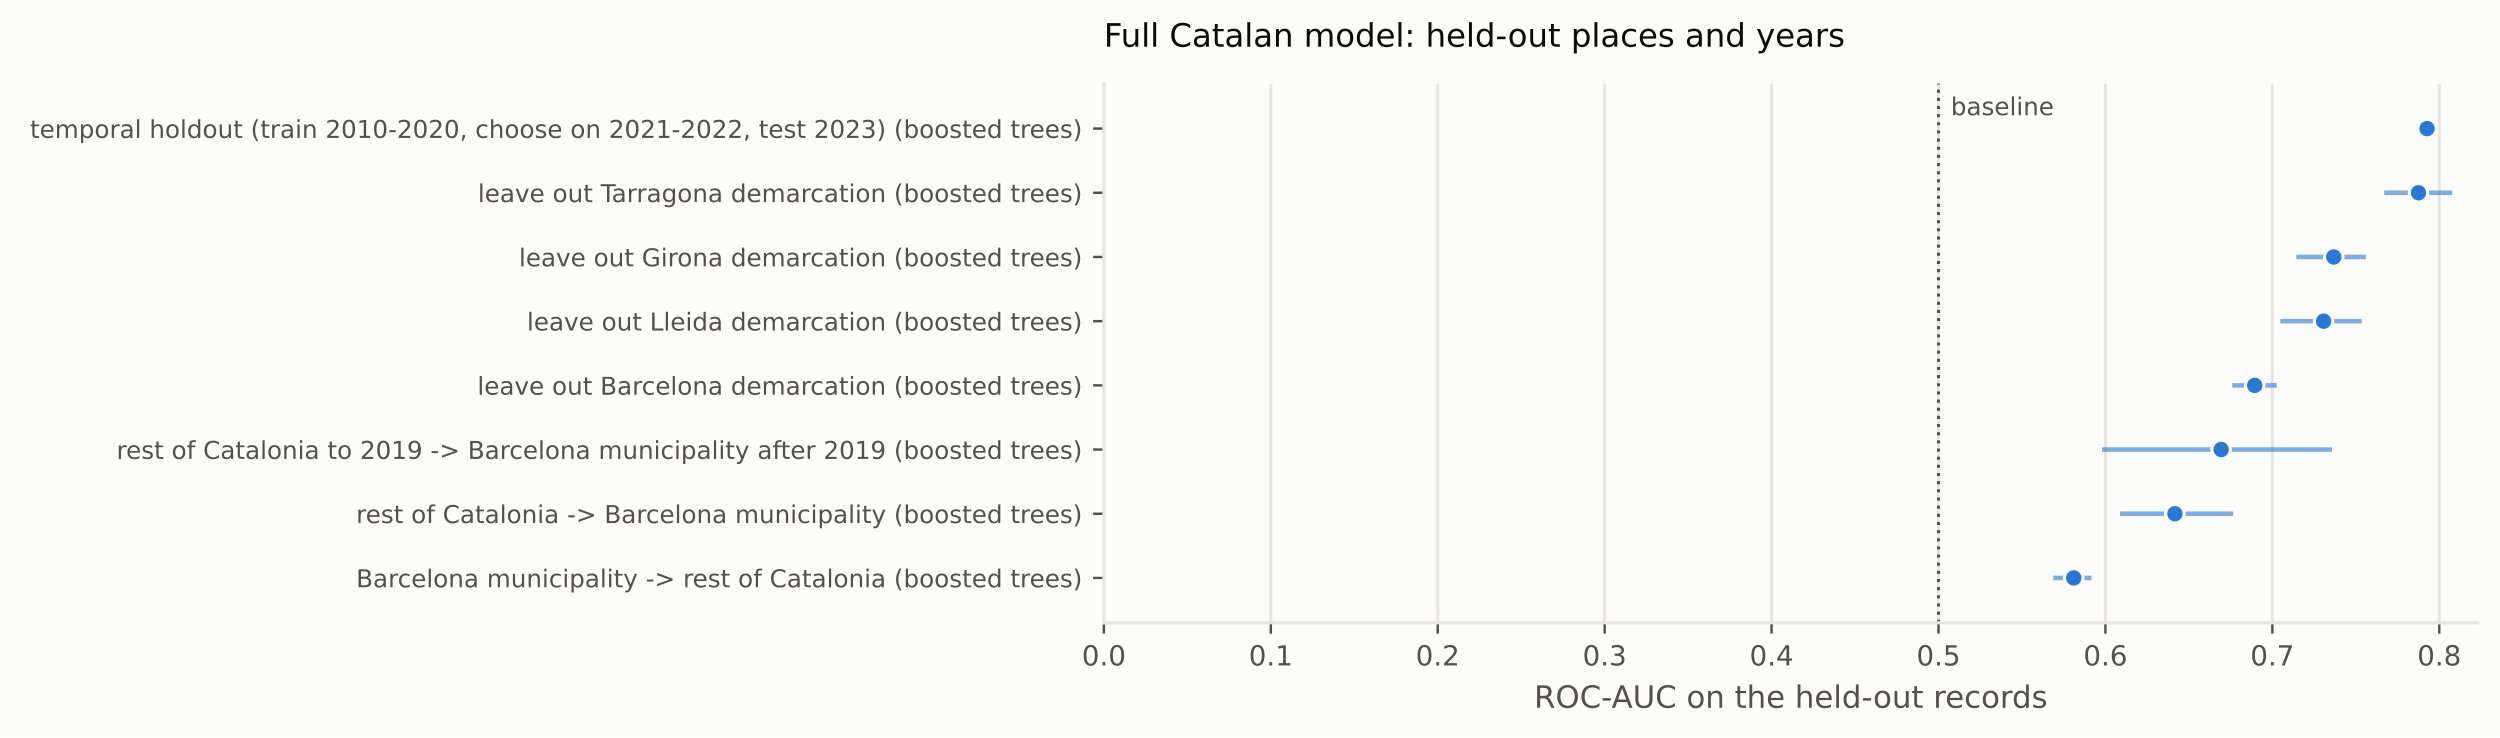
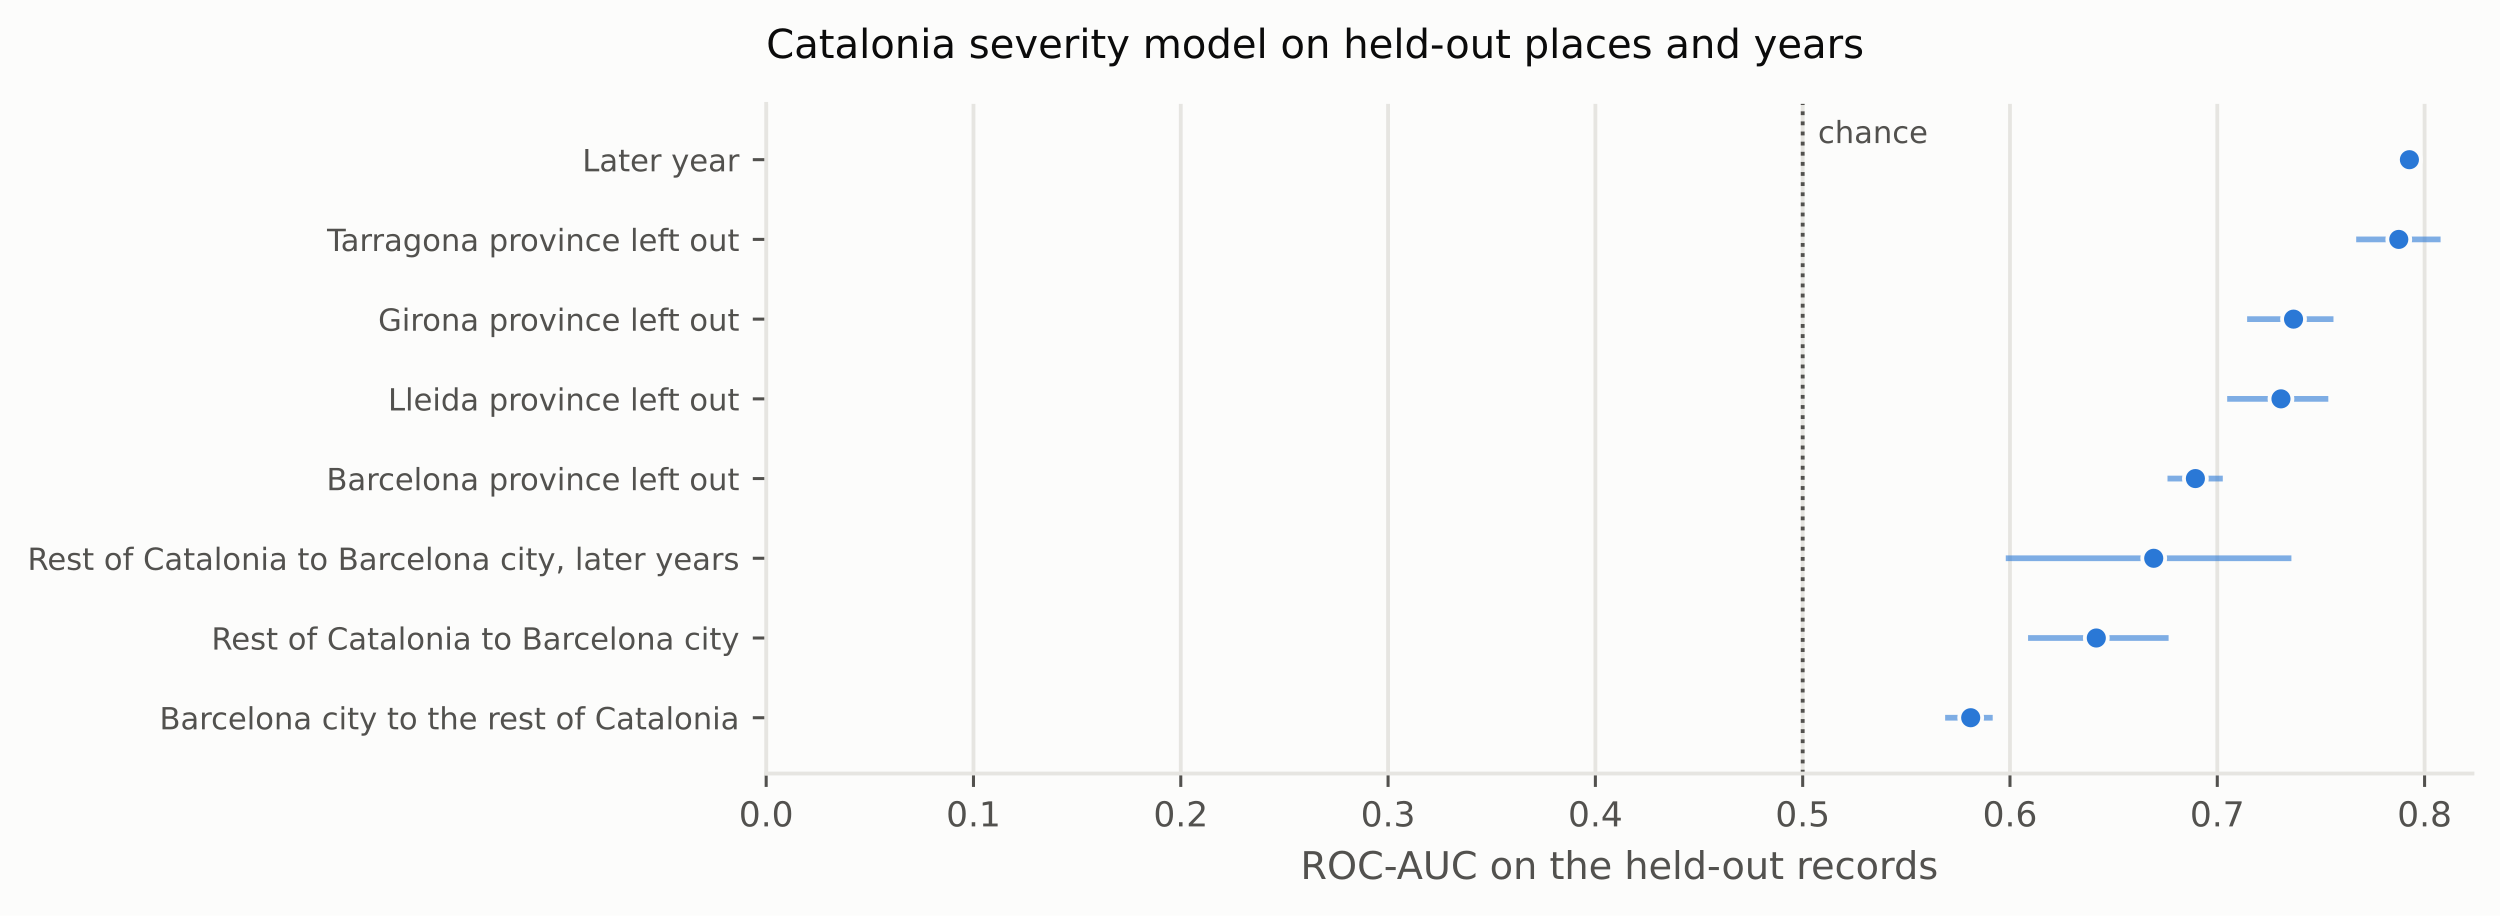
- <svg xmlns="http://www.w3.org/2000/svg" xmlns:xlink="http://www.w3.org/1999/xlink" width="812.247pt" height="239.57pt" viewBox="0 0 812.247 239.57" version="1.1">
+ <svg xmlns="http://www.w3.org/2000/svg" xmlns:xlink="http://www.w3.org/1999/xlink" width="654.045pt" height="239.57pt" viewBox="0 0 654.045 239.57" version="1.1">
  <defs>
    <style type="text/css">*{stroke-linejoin: round; stroke-linecap: butt}</style>
  </defs>
  <g id="figure_1">
    <g id="patch_1">
-       <path d="M 0 239.57  L 812.247 239.57  L 812.247 0  L 0 0  z " style="fill: #fcfcfb" />
+       <path d="M 0 239.57  L 654.045 239.57  L 654.045 0  L 0 0  z " style="fill: #fcfcfb" />
    </g>
    <g id="axes_1">
      <g id="patch_2">
-         <path d="M 358.647 202.369  L 805.048 202.369  L 805.048 27.178  L 358.647 27.178  z " style="fill: #fcfcfb" />
+         <path d="M 200.445 202.369  L 646.845 202.369  L 646.845 27.178  L 200.445 27.178  z " style="fill: #fcfcfb" />
      </g>
      <g id="matplotlib.axis_1">
        <g id="xtick_1">
          <g id="line2d_1">
-             <path d="M 358.647 202.369  L 358.647 27.178  " clip-path="url(#p7a1e21e03e)" style="fill: none; stroke: #e6e5e1; stroke-linecap: round" />
+             <path d="M 200.445 202.369  L 200.445 27.178  " clip-path="url(#pe941a6e5e0)" style="fill: none; stroke: #e6e5e1; stroke-linecap: round" />
          </g>
          <g id="line2d_2">
            <defs>
              <path id="m3a9c350e79" d="M 0 0  L 0 3.5  " style="stroke: #52514e; stroke-width: 0.8" />
            </defs>
            <g>
-               <use xlink:href="#m3a9c350e79" x="358.647" y="202.369" style="fill: #52514e; stroke: #52514e; stroke-width: 0.8" />
+               <use xlink:href="#m3a9c350e79" x="200.445" y="202.369" style="fill: #52514e; stroke: #52514e; stroke-width: 0.8" />
            </g>
          </g>
          <g id="text_1">
-             <text style="font-size: 9px; font-family: 'DejaVu Sans', 'Bitstream Vera Sans', 'Computer Modern Sans Serif', 'Lucida Grande', 'Verdana', 'Geneva', 'Lucid', 'Arial', 'Helvetica', 'Avant Garde', sans-serif; text-anchor: middle; fill: #52514e" x="358.647" y="216.207" transform="rotate(-0 358.6475 216.2066)">0.0</text>
+             <text style="font-size: 9px; font-family: 'DejaVu Sans', 'Bitstream Vera Sans', 'Computer Modern Sans Serif', 'Lucida Grande', 'Verdana', 'Geneva', 'Lucid', 'Arial', 'Helvetica', 'Avant Garde', sans-serif; text-anchor: middle; fill: #52514e" x="200.445" y="216.207" transform="rotate(-0 200.445 216.2066)">0.0</text>
          </g>
        </g>
        <g id="xtick_2">
          <g id="line2d_3">
-             <path d="M 412.881 202.369  L 412.881 27.178  " clip-path="url(#p7a1e21e03e)" style="fill: none; stroke: #e6e5e1; stroke-linecap: round" />
+             <path d="M 254.679 202.369  L 254.679 27.178  " clip-path="url(#pe941a6e5e0)" style="fill: none; stroke: #e6e5e1; stroke-linecap: round" />
          </g>
          <g id="line2d_4">
            <g>
-               <use xlink:href="#m3a9c350e79" x="412.881" y="202.369" style="fill: #52514e; stroke: #52514e; stroke-width: 0.8" />
+               <use xlink:href="#m3a9c350e79" x="254.679" y="202.369" style="fill: #52514e; stroke: #52514e; stroke-width: 0.8" />
            </g>
          </g>
          <g id="text_2">
-             <text style="font-size: 9px; font-family: 'DejaVu Sans', 'Bitstream Vera Sans', 'Computer Modern Sans Serif', 'Lucida Grande', 'Verdana', 'Geneva', 'Lucid', 'Arial', 'Helvetica', 'Avant Garde', sans-serif; text-anchor: middle; fill: #52514e" x="412.881" y="216.207" transform="rotate(-0 412.8812 216.2066)">0.1</text>
+             <text style="font-size: 9px; font-family: 'DejaVu Sans', 'Bitstream Vera Sans', 'Computer Modern Sans Serif', 'Lucida Grande', 'Verdana', 'Geneva', 'Lucid', 'Arial', 'Helvetica', 'Avant Garde', sans-serif; text-anchor: middle; fill: #52514e" x="254.679" y="216.207" transform="rotate(-0 254.6787 216.2066)">0.1</text>
          </g>
        </g>
        <g id="xtick_3">
          <g id="line2d_5">
-             <path d="M 467.115 202.369  L 467.115 27.178  " clip-path="url(#p7a1e21e03e)" style="fill: none; stroke: #e6e5e1; stroke-linecap: round" />
+             <path d="M 308.912 202.369  L 308.912 27.178  " clip-path="url(#pe941a6e5e0)" style="fill: none; stroke: #e6e5e1; stroke-linecap: round" />
          </g>
          <g id="line2d_6">
            <g>
-               <use xlink:href="#m3a9c350e79" x="467.115" y="202.369" style="fill: #52514e; stroke: #52514e; stroke-width: 0.8" />
+               <use xlink:href="#m3a9c350e79" x="308.912" y="202.369" style="fill: #52514e; stroke: #52514e; stroke-width: 0.8" />
            </g>
          </g>
          <g id="text_3">
-             <text style="font-size: 9px; font-family: 'DejaVu Sans', 'Bitstream Vera Sans', 'Computer Modern Sans Serif', 'Lucida Grande', 'Verdana', 'Geneva', 'Lucid', 'Arial', 'Helvetica', 'Avant Garde', sans-serif; text-anchor: middle; fill: #52514e" x="467.115" y="216.207" transform="rotate(-0 467.115 216.2066)">0.2</text>
+             <text style="font-size: 9px; font-family: 'DejaVu Sans', 'Bitstream Vera Sans', 'Computer Modern Sans Serif', 'Lucida Grande', 'Verdana', 'Geneva', 'Lucid', 'Arial', 'Helvetica', 'Avant Garde', sans-serif; text-anchor: middle; fill: #52514e" x="308.912" y="216.207" transform="rotate(-0 308.9125 216.2066)">0.2</text>
          </g>
        </g>
        <g id="xtick_4">
          <g id="line2d_7">
-             <path d="M 521.349 202.369  L 521.349 27.178  " clip-path="url(#p7a1e21e03e)" style="fill: none; stroke: #e6e5e1; stroke-linecap: round" />
+             <path d="M 363.146 202.369  L 363.146 27.178  " clip-path="url(#pe941a6e5e0)" style="fill: none; stroke: #e6e5e1; stroke-linecap: round" />
          </g>
          <g id="line2d_8">
            <g>
-               <use xlink:href="#m3a9c350e79" x="521.349" y="202.369" style="fill: #52514e; stroke: #52514e; stroke-width: 0.8" />
+               <use xlink:href="#m3a9c350e79" x="363.146" y="202.369" style="fill: #52514e; stroke: #52514e; stroke-width: 0.8" />
            </g>
          </g>
          <g id="text_4">
-             <text style="font-size: 9px; font-family: 'DejaVu Sans', 'Bitstream Vera Sans', 'Computer Modern Sans Serif', 'Lucida Grande', 'Verdana', 'Geneva', 'Lucid', 'Arial', 'Helvetica', 'Avant Garde', sans-serif; text-anchor: middle; fill: #52514e" x="521.349" y="216.207" transform="rotate(-0 521.3487 216.2066)">0.3</text>
+             <text style="font-size: 9px; font-family: 'DejaVu Sans', 'Bitstream Vera Sans', 'Computer Modern Sans Serif', 'Lucida Grande', 'Verdana', 'Geneva', 'Lucid', 'Arial', 'Helvetica', 'Avant Garde', sans-serif; text-anchor: middle; fill: #52514e" x="363.146" y="216.207" transform="rotate(-0 363.1462 216.2066)">0.3</text>
          </g>
        </g>
        <g id="xtick_5">
          <g id="line2d_9">
-             <path d="M 575.582 202.369  L 575.582 27.178  " clip-path="url(#p7a1e21e03e)" style="fill: none; stroke: #e6e5e1; stroke-linecap: round" />
+             <path d="M 417.38 202.369  L 417.38 27.178  " clip-path="url(#pe941a6e5e0)" style="fill: none; stroke: #e6e5e1; stroke-linecap: round" />
          </g>
          <g id="line2d_10">
            <g>
-               <use xlink:href="#m3a9c350e79" x="575.582" y="202.369" style="fill: #52514e; stroke: #52514e; stroke-width: 0.8" />
+               <use xlink:href="#m3a9c350e79" x="417.38" y="202.369" style="fill: #52514e; stroke: #52514e; stroke-width: 0.8" />
            </g>
          </g>
          <g id="text_5">
-             <text style="font-size: 9px; font-family: 'DejaVu Sans', 'Bitstream Vera Sans', 'Computer Modern Sans Serif', 'Lucida Grande', 'Verdana', 'Geneva', 'Lucid', 'Arial', 'Helvetica', 'Avant Garde', sans-serif; text-anchor: middle; fill: #52514e" x="575.582" y="216.207" transform="rotate(-0 575.5824 216.2066)">0.4</text>
+             <text style="font-size: 9px; font-family: 'DejaVu Sans', 'Bitstream Vera Sans', 'Computer Modern Sans Serif', 'Lucida Grande', 'Verdana', 'Geneva', 'Lucid', 'Arial', 'Helvetica', 'Avant Garde', sans-serif; text-anchor: middle; fill: #52514e" x="417.38" y="216.207" transform="rotate(-0 417.3799 216.2066)">0.4</text>
          </g>
        </g>
        <g id="xtick_6">
          <g id="line2d_11">
-             <path d="M 629.816 202.369  L 629.816 27.178  " clip-path="url(#p7a1e21e03e)" style="fill: none; stroke: #e6e5e1; stroke-linecap: round" />
+             <path d="M 471.614 202.369  L 471.614 27.178  " clip-path="url(#pe941a6e5e0)" style="fill: none; stroke: #e6e5e1; stroke-linecap: round" />
          </g>
          <g id="line2d_12">
            <g>
-               <use xlink:href="#m3a9c350e79" x="629.816" y="202.369" style="fill: #52514e; stroke: #52514e; stroke-width: 0.8" />
+               <use xlink:href="#m3a9c350e79" x="471.614" y="202.369" style="fill: #52514e; stroke: #52514e; stroke-width: 0.8" />
            </g>
          </g>
          <g id="text_6">
-             <text style="font-size: 9px; font-family: 'DejaVu Sans', 'Bitstream Vera Sans', 'Computer Modern Sans Serif', 'Lucida Grande', 'Verdana', 'Geneva', 'Lucid', 'Arial', 'Helvetica', 'Avant Garde', sans-serif; text-anchor: middle; fill: #52514e" x="629.816" y="216.207" transform="rotate(-0 629.8162 216.2066)">0.5</text>
+             <text style="font-size: 9px; font-family: 'DejaVu Sans', 'Bitstream Vera Sans', 'Computer Modern Sans Serif', 'Lucida Grande', 'Verdana', 'Geneva', 'Lucid', 'Arial', 'Helvetica', 'Avant Garde', sans-serif; text-anchor: middle; fill: #52514e" x="471.614" y="216.207" transform="rotate(-0 471.6137 216.2066)">0.5</text>
          </g>
        </g>
        <g id="xtick_7">
          <g id="line2d_13">
-             <path d="M 684.05 202.369  L 684.05 27.178  " clip-path="url(#p7a1e21e03e)" style="fill: none; stroke: #e6e5e1; stroke-linecap: round" />
+             <path d="M 525.847 202.369  L 525.847 27.178  " clip-path="url(#pe941a6e5e0)" style="fill: none; stroke: #e6e5e1; stroke-linecap: round" />
          </g>
          <g id="line2d_14">
            <g>
-               <use xlink:href="#m3a9c350e79" x="684.05" y="202.369" style="fill: #52514e; stroke: #52514e; stroke-width: 0.8" />
+               <use xlink:href="#m3a9c350e79" x="525.847" y="202.369" style="fill: #52514e; stroke: #52514e; stroke-width: 0.8" />
            </g>
          </g>
          <g id="text_7">
-             <text style="font-size: 9px; font-family: 'DejaVu Sans', 'Bitstream Vera Sans', 'Computer Modern Sans Serif', 'Lucida Grande', 'Verdana', 'Geneva', 'Lucid', 'Arial', 'Helvetica', 'Avant Garde', sans-serif; text-anchor: middle; fill: #52514e" x="684.05" y="216.207" transform="rotate(-0 684.0499 216.2066)">0.6</text>
+             <text style="font-size: 9px; font-family: 'DejaVu Sans', 'Bitstream Vera Sans', 'Computer Modern Sans Serif', 'Lucida Grande', 'Verdana', 'Geneva', 'Lucid', 'Arial', 'Helvetica', 'Avant Garde', sans-serif; text-anchor: middle; fill: #52514e" x="525.847" y="216.207" transform="rotate(-0 525.8474 216.2066)">0.6</text>
          </g>
        </g>
        <g id="xtick_8">
          <g id="line2d_15">
-             <path d="M 738.284 202.369  L 738.284 27.178  " clip-path="url(#p7a1e21e03e)" style="fill: none; stroke: #e6e5e1; stroke-linecap: round" />
+             <path d="M 580.081 202.369  L 580.081 27.178  " clip-path="url(#pe941a6e5e0)" style="fill: none; stroke: #e6e5e1; stroke-linecap: round" />
          </g>
          <g id="line2d_16">
            <g>
-               <use xlink:href="#m3a9c350e79" x="738.284" y="202.369" style="fill: #52514e; stroke: #52514e; stroke-width: 0.8" />
+               <use xlink:href="#m3a9c350e79" x="580.081" y="202.369" style="fill: #52514e; stroke: #52514e; stroke-width: 0.8" />
            </g>
          </g>
          <g id="text_8">
-             <text style="font-size: 9px; font-family: 'DejaVu Sans', 'Bitstream Vera Sans', 'Computer Modern Sans Serif', 'Lucida Grande', 'Verdana', 'Geneva', 'Lucid', 'Arial', 'Helvetica', 'Avant Garde', sans-serif; text-anchor: middle; fill: #52514e" x="738.284" y="216.207" transform="rotate(-0 738.2837 216.2066)">0.7</text>
+             <text style="font-size: 9px; font-family: 'DejaVu Sans', 'Bitstream Vera Sans', 'Computer Modern Sans Serif', 'Lucida Grande', 'Verdana', 'Geneva', 'Lucid', 'Arial', 'Helvetica', 'Avant Garde', sans-serif; text-anchor: middle; fill: #52514e" x="580.081" y="216.207" transform="rotate(-0 580.0812 216.2066)">0.7</text>
          </g>
        </g>
        <g id="xtick_9">
          <g id="line2d_17">
-             <path d="M 792.517 202.369  L 792.517 27.178  " clip-path="url(#p7a1e21e03e)" style="fill: none; stroke: #e6e5e1; stroke-linecap: round" />
+             <path d="M 634.315 202.369  L 634.315 27.178  " clip-path="url(#pe941a6e5e0)" style="fill: none; stroke: #e6e5e1; stroke-linecap: round" />
          </g>
          <g id="line2d_18">
            <g>
-               <use xlink:href="#m3a9c350e79" x="792.517" y="202.369" style="fill: #52514e; stroke: #52514e; stroke-width: 0.8" />
+               <use xlink:href="#m3a9c350e79" x="634.315" y="202.369" style="fill: #52514e; stroke: #52514e; stroke-width: 0.8" />
            </g>
          </g>
          <g id="text_9">
-             <text style="font-size: 9px; font-family: 'DejaVu Sans', 'Bitstream Vera Sans', 'Computer Modern Sans Serif', 'Lucida Grande', 'Verdana', 'Geneva', 'Lucid', 'Arial', 'Helvetica', 'Avant Garde', sans-serif; text-anchor: middle; fill: #52514e" x="792.517" y="216.207" transform="rotate(-0 792.5174 216.2066)">0.8</text>
+             <text style="font-size: 9px; font-family: 'DejaVu Sans', 'Bitstream Vera Sans', 'Computer Modern Sans Serif', 'Lucida Grande', 'Verdana', 'Geneva', 'Lucid', 'Arial', 'Helvetica', 'Avant Garde', sans-serif; text-anchor: middle; fill: #52514e" x="634.315" y="216.207" transform="rotate(-0 634.3149 216.2066)">0.8</text>
          </g>
        </g>
        <g id="text_10">
-           <text style="font-size: 10px; font-family: 'DejaVu Sans', 'Bitstream Vera Sans', 'Computer Modern Sans Serif', 'Lucida Grande', 'Verdana', 'Geneva', 'Lucid', 'Arial', 'Helvetica', 'Avant Garde', sans-serif; text-anchor: middle; fill: #52514e" x="581.847" y="229.967" transform="rotate(-0 581.8475 229.9672)">ROC-AUC on the held-out records</text>
+           <text style="font-size: 10px; font-family: 'DejaVu Sans', 'Bitstream Vera Sans', 'Computer Modern Sans Serif', 'Lucida Grande', 'Verdana', 'Geneva', 'Lucid', 'Arial', 'Helvetica', 'Avant Garde', sans-serif; text-anchor: middle; fill: #52514e" x="423.645" y="229.967" transform="rotate(-0 423.645 229.9672)">ROC-AUC on the held-out records</text>
        </g>
      </g>
      <g id="matplotlib.axis_2">
        <g id="ytick_1">
          <g id="line2d_19">
            <defs>
              <path id="mdd3c75259f" d="M 0 0  L -3.5 0  " style="stroke: #52514e; stroke-width: 0.8" />
            </defs>
            <g>
-               <use xlink:href="#mdd3c75259f" x="358.647" y="187.77" style="fill: #52514e; stroke: #52514e; stroke-width: 0.8" />
+               <use xlink:href="#mdd3c75259f" x="200.445" y="187.77" style="fill: #52514e; stroke: #52514e; stroke-width: 0.8" />
            </g>
          </g>
          <g id="text_11">
-             <text style="font-size: 8px; font-family: 'DejaVu Sans', 'Bitstream Vera Sans', 'Computer Modern Sans Serif', 'Lucida Grande', 'Verdana', 'Geneva', 'Lucid', 'Arial', 'Helvetica', 'Avant Garde', sans-serif; text-anchor: end; fill: #52514e" x="351.647" y="190.809" transform="rotate(-0 351.6475 190.8089)">Barcelona municipality -&gt; rest of Catalonia  (boosted trees)</text>
+             <text style="font-size: 8px; font-family: 'DejaVu Sans', 'Bitstream Vera Sans', 'Computer Modern Sans Serif', 'Lucida Grande', 'Verdana', 'Geneva', 'Lucid', 'Arial', 'Helvetica', 'Avant Garde', sans-serif; text-anchor: end; fill: #52514e" x="193.445" y="190.809" transform="rotate(-0 193.445 190.8089)">Barcelona city to the rest of Catalonia</text>
          </g>
        </g>
        <g id="ytick_2">
          <g id="line2d_20">
            <g>
-               <use xlink:href="#mdd3c75259f" x="358.647" y="166.914" style="fill: #52514e; stroke: #52514e; stroke-width: 0.8" />
+               <use xlink:href="#mdd3c75259f" x="200.445" y="166.914" style="fill: #52514e; stroke: #52514e; stroke-width: 0.8" />
            </g>
          </g>
          <g id="text_12">
-             <text style="font-size: 8px; font-family: 'DejaVu Sans', 'Bitstream Vera Sans', 'Computer Modern Sans Serif', 'Lucida Grande', 'Verdana', 'Geneva', 'Lucid', 'Arial', 'Helvetica', 'Avant Garde', sans-serif; text-anchor: end; fill: #52514e" x="351.647" y="169.953" transform="rotate(-0 351.6475 169.9529)">rest of Catalonia -&gt; Barcelona municipality  (boosted trees)</text>
+             <text style="font-size: 8px; font-family: 'DejaVu Sans', 'Bitstream Vera Sans', 'Computer Modern Sans Serif', 'Lucida Grande', 'Verdana', 'Geneva', 'Lucid', 'Arial', 'Helvetica', 'Avant Garde', sans-serif; text-anchor: end; fill: #52514e" x="193.445" y="169.953" transform="rotate(-0 193.445 169.9529)">Rest of Catalonia to Barcelona city</text>
          </g>
        </g>
        <g id="ytick_3">
          <g id="line2d_21">
            <g>
-               <use xlink:href="#mdd3c75259f" x="358.647" y="146.058" style="fill: #52514e; stroke: #52514e; stroke-width: 0.8" />
+               <use xlink:href="#mdd3c75259f" x="200.445" y="146.058" style="fill: #52514e; stroke: #52514e; stroke-width: 0.8" />
            </g>
          </g>
          <g id="text_13">
-             <text style="font-size: 8px; font-family: 'DejaVu Sans', 'Bitstream Vera Sans', 'Computer Modern Sans Serif', 'Lucida Grande', 'Verdana', 'Geneva', 'Lucid', 'Arial', 'Helvetica', 'Avant Garde', sans-serif; text-anchor: end; fill: #52514e" x="351.647" y="149.097" transform="rotate(-0 351.6475 149.0969)">rest of Catalonia to 2019 -&gt; Barcelona municipality after 2019  (boosted trees)</text>
+             <text style="font-size: 8px; font-family: 'DejaVu Sans', 'Bitstream Vera Sans', 'Computer Modern Sans Serif', 'Lucida Grande', 'Verdana', 'Geneva', 'Lucid', 'Arial', 'Helvetica', 'Avant Garde', sans-serif; text-anchor: end; fill: #52514e" x="193.445" y="149.097" transform="rotate(-0 193.445 149.0969)">Rest of Catalonia to Barcelona city, later years</text>
          </g>
        </g>
        <g id="ytick_4">
          <g id="line2d_22">
            <g>
-               <use xlink:href="#mdd3c75259f" x="358.647" y="125.202" style="fill: #52514e; stroke: #52514e; stroke-width: 0.8" />
+               <use xlink:href="#mdd3c75259f" x="200.445" y="125.202" style="fill: #52514e; stroke: #52514e; stroke-width: 0.8" />
            </g>
          </g>
          <g id="text_14">
-             <text style="font-size: 8px; font-family: 'DejaVu Sans', 'Bitstream Vera Sans', 'Computer Modern Sans Serif', 'Lucida Grande', 'Verdana', 'Geneva', 'Lucid', 'Arial', 'Helvetica', 'Avant Garde', sans-serif; text-anchor: end; fill: #52514e" x="351.647" y="128.241" transform="rotate(-0 351.6475 128.2409)">leave out Barcelona demarcation  (boosted trees)</text>
+             <text style="font-size: 8px; font-family: 'DejaVu Sans', 'Bitstream Vera Sans', 'Computer Modern Sans Serif', 'Lucida Grande', 'Verdana', 'Geneva', 'Lucid', 'Arial', 'Helvetica', 'Avant Garde', sans-serif; text-anchor: end; fill: #52514e" x="193.445" y="128.241" transform="rotate(-0 193.445 128.2409)">Barcelona province left out</text>
          </g>
        </g>
        <g id="ytick_5">
          <g id="line2d_23">
            <g>
-               <use xlink:href="#mdd3c75259f" x="358.647" y="104.346" style="fill: #52514e; stroke: #52514e; stroke-width: 0.8" />
+               <use xlink:href="#mdd3c75259f" x="200.445" y="104.346" style="fill: #52514e; stroke: #52514e; stroke-width: 0.8" />
            </g>
          </g>
          <g id="text_15">
-             <text style="font-size: 8px; font-family: 'DejaVu Sans', 'Bitstream Vera Sans', 'Computer Modern Sans Serif', 'Lucida Grande', 'Verdana', 'Geneva', 'Lucid', 'Arial', 'Helvetica', 'Avant Garde', sans-serif; text-anchor: end; fill: #52514e" x="351.647" y="107.385" transform="rotate(-0 351.6475 107.3849)">leave out Lleida demarcation  (boosted trees)</text>
+             <text style="font-size: 8px; font-family: 'DejaVu Sans', 'Bitstream Vera Sans', 'Computer Modern Sans Serif', 'Lucida Grande', 'Verdana', 'Geneva', 'Lucid', 'Arial', 'Helvetica', 'Avant Garde', sans-serif; text-anchor: end; fill: #52514e" x="193.445" y="107.385" transform="rotate(-0 193.445 107.3849)">Lleida province left out</text>
          </g>
        </g>
        <g id="ytick_6">
          <g id="line2d_24">
            <g>
-               <use xlink:href="#mdd3c75259f" x="358.647" y="83.49" style="fill: #52514e; stroke: #52514e; stroke-width: 0.8" />
+               <use xlink:href="#mdd3c75259f" x="200.445" y="83.49" style="fill: #52514e; stroke: #52514e; stroke-width: 0.8" />
            </g>
          </g>
          <g id="text_16">
-             <text style="font-size: 8px; font-family: 'DejaVu Sans', 'Bitstream Vera Sans', 'Computer Modern Sans Serif', 'Lucida Grande', 'Verdana', 'Geneva', 'Lucid', 'Arial', 'Helvetica', 'Avant Garde', sans-serif; text-anchor: end; fill: #52514e" x="351.647" y="86.529" transform="rotate(-0 351.6475 86.52893)">leave out Girona demarcation  (boosted trees)</text>
+             <text style="font-size: 8px; font-family: 'DejaVu Sans', 'Bitstream Vera Sans', 'Computer Modern Sans Serif', 'Lucida Grande', 'Verdana', 'Geneva', 'Lucid', 'Arial', 'Helvetica', 'Avant Garde', sans-serif; text-anchor: end; fill: #52514e" x="193.445" y="86.529" transform="rotate(-0 193.445 86.52893)">Girona province left out</text>
          </g>
        </g>
        <g id="ytick_7">
          <g id="line2d_25">
            <g>
-               <use xlink:href="#mdd3c75259f" x="358.647" y="62.634" style="fill: #52514e; stroke: #52514e; stroke-width: 0.8" />
+               <use xlink:href="#mdd3c75259f" x="200.445" y="62.634" style="fill: #52514e; stroke: #52514e; stroke-width: 0.8" />
            </g>
          </g>
          <g id="text_17">
-             <text style="font-size: 8px; font-family: 'DejaVu Sans', 'Bitstream Vera Sans', 'Computer Modern Sans Serif', 'Lucida Grande', 'Verdana', 'Geneva', 'Lucid', 'Arial', 'Helvetica', 'Avant Garde', sans-serif; text-anchor: end; fill: #52514e" x="351.647" y="65.673" transform="rotate(-0 351.6475 65.67293)">leave out Tarragona demarcation  (boosted trees)</text>
+             <text style="font-size: 8px; font-family: 'DejaVu Sans', 'Bitstream Vera Sans', 'Computer Modern Sans Serif', 'Lucida Grande', 'Verdana', 'Geneva', 'Lucid', 'Arial', 'Helvetica', 'Avant Garde', sans-serif; text-anchor: end; fill: #52514e" x="193.445" y="65.673" transform="rotate(-0 193.445 65.67293)">Tarragona province left out</text>
          </g>
        </g>
        <g id="ytick_8">
          <g id="line2d_26">
            <g>
-               <use xlink:href="#mdd3c75259f" x="358.647" y="41.778" style="fill: #52514e; stroke: #52514e; stroke-width: 0.8" />
+               <use xlink:href="#mdd3c75259f" x="200.445" y="41.778" style="fill: #52514e; stroke: #52514e; stroke-width: 0.8" />
            </g>
          </g>
          <g id="text_18">
-             <text style="font-size: 8px; font-family: 'DejaVu Sans', 'Bitstream Vera Sans', 'Computer Modern Sans Serif', 'Lucida Grande', 'Verdana', 'Geneva', 'Lucid', 'Arial', 'Helvetica', 'Avant Garde', sans-serif; text-anchor: end; fill: #52514e" x="351.647" y="44.817" transform="rotate(-0 351.6475 44.81693)">temporal holdout (train 2010-2020, choose on 2021-2022, test 2023)  (boosted trees)</text>
+             <text style="font-size: 8px; font-family: 'DejaVu Sans', 'Bitstream Vera Sans', 'Computer Modern Sans Serif', 'Lucida Grande', 'Verdana', 'Geneva', 'Lucid', 'Arial', 'Helvetica', 'Avant Garde', sans-serif; text-anchor: end; fill: #52514e" x="193.445" y="44.817" transform="rotate(-0 193.445 44.81662)">Later year</text>
          </g>
        </g>
      </g>
      <g id="LineCollection_1">
-         <path d="M 667.086 187.77  L 679.529 187.77  " clip-path="url(#p7a1e21e03e)" style="fill: none; stroke: #2a78d6; stroke-opacity: 0.6; stroke-width: 1.5" />
-         <path d="M 688.781 166.914  L 725.548 166.914  " clip-path="url(#p7a1e21e03e)" style="fill: none; stroke: #2a78d6; stroke-opacity: 0.6; stroke-width: 1.5" />
-         <path d="M 682.947 146.058  L 757.677 146.058  " clip-path="url(#p7a1e21e03e)" style="fill: none; stroke: #2a78d6; stroke-opacity: 0.6; stroke-width: 1.5" />
-         <path d="M 725.26 125.202  L 739.724 125.202  " clip-path="url(#p7a1e21e03e)" style="fill: none; stroke: #2a78d6; stroke-opacity: 0.6; stroke-width: 1.5" />
-         <path d="M 740.873 104.346  L 767.33 104.346  " clip-path="url(#p7a1e21e03e)" style="fill: none; stroke: #2a78d6; stroke-opacity: 0.6; stroke-width: 1.5" />
-         <path d="M 746.09 83.49  L 768.682 83.49  " clip-path="url(#p7a1e21e03e)" style="fill: none; stroke: #2a78d6; stroke-opacity: 0.6; stroke-width: 1.5" />
-         <path d="M 774.625 62.634  L 796.703 62.634  " clip-path="url(#p7a1e21e03e)" style="fill: none; stroke: #2a78d6; stroke-opacity: 0.6; stroke-width: 1.5" />
-         <path d="M 788.546 41.778  L 788.546 41.778  " clip-path="url(#p7a1e21e03e)" style="fill: none; stroke: #2a78d6; stroke-opacity: 0.6; stroke-width: 1.5" />
+         <path d="M 508.883 187.77  L 521.326 187.77  " clip-path="url(#pe941a6e5e0)" style="fill: none; stroke: #2a78d6; stroke-opacity: 0.6; stroke-width: 1.5" />
+         <path d="M 530.579 166.914  L 567.345 166.914  " clip-path="url(#pe941a6e5e0)" style="fill: none; stroke: #2a78d6; stroke-opacity: 0.6; stroke-width: 1.5" />
+         <path d="M 524.745 146.058  L 599.474 146.058  " clip-path="url(#pe941a6e5e0)" style="fill: none; stroke: #2a78d6; stroke-opacity: 0.6; stroke-width: 1.5" />
+         <path d="M 567.057 125.202  L 581.521 125.202  " clip-path="url(#pe941a6e5e0)" style="fill: none; stroke: #2a78d6; stroke-opacity: 0.6; stroke-width: 1.5" />
+         <path d="M 582.671 104.346  L 609.128 104.346  " clip-path="url(#pe941a6e5e0)" style="fill: none; stroke: #2a78d6; stroke-opacity: 0.6; stroke-width: 1.5" />
+         <path d="M 587.887 83.49  L 610.479 83.49  " clip-path="url(#pe941a6e5e0)" style="fill: none; stroke: #2a78d6; stroke-opacity: 0.6; stroke-width: 1.5" />
+         <path d="M 616.423 62.634  L 638.501 62.634  " clip-path="url(#pe941a6e5e0)" style="fill: none; stroke: #2a78d6; stroke-opacity: 0.6; stroke-width: 1.5" />
+         <path d="M 630.344 41.778  L 630.344 41.778  " clip-path="url(#pe941a6e5e0)" style="fill: none; stroke: #2a78d6; stroke-opacity: 0.6; stroke-width: 1.5" />
      </g>
      <g id="line2d_27">
        <defs>
          <path id="m46226ccf0c" d="M 0 3  C 0.796 3 1.559 2.684 2.121 2.121  C 2.684 1.559 3 0.796 3 0  C 3 -0.796 2.684 -1.559 2.121 -2.121  C 1.559 -2.684 0.796 -3 0 -3  C -0.796 -3 -1.559 -2.684 -2.121 -2.121  C -2.684 -1.559 -3 -0.796 -3 0  C -3 0.796 -2.684 1.559 -2.121 2.121  C -1.559 2.684 -0.796 3 0 3  z " style="stroke: #fcfcfb" />
        </defs>
-         <g clip-path="url(#p7a1e21e03e)">
-           <use xlink:href="#m46226ccf0c" x="673.773" y="187.77" style="fill: #2a78d6; stroke: #fcfcfb" />
-           <use xlink:href="#m46226ccf0c" x="706.632" y="166.914" style="fill: #2a78d6; stroke: #fcfcfb" />
-           <use xlink:href="#m46226ccf0c" x="721.655" y="146.058" style="fill: #2a78d6; stroke: #fcfcfb" />
-           <use xlink:href="#m46226ccf0c" x="732.557" y="125.202" style="fill: #2a78d6; stroke: #fcfcfb" />
-           <use xlink:href="#m46226ccf0c" x="754.945" y="104.346" style="fill: #2a78d6; stroke: #fcfcfb" />
-           <use xlink:href="#m46226ccf0c" x="758.234" y="83.49" style="fill: #2a78d6; stroke: #fcfcfb" />
-           <use xlink:href="#m46226ccf0c" x="785.766" y="62.634" style="fill: #2a78d6; stroke: #fcfcfb" />
-           <use xlink:href="#m46226ccf0c" x="788.546" y="41.778" style="fill: #2a78d6; stroke: #fcfcfb" />
+         <g clip-path="url(#pe941a6e5e0)">
+           <use xlink:href="#m46226ccf0c" x="515.571" y="187.77" style="fill: #2a78d6; stroke: #fcfcfb" />
+           <use xlink:href="#m46226ccf0c" x="548.429" y="166.914" style="fill: #2a78d6; stroke: #fcfcfb" />
+           <use xlink:href="#m46226ccf0c" x="563.453" y="146.058" style="fill: #2a78d6; stroke: #fcfcfb" />
+           <use xlink:href="#m46226ccf0c" x="574.355" y="125.202" style="fill: #2a78d6; stroke: #fcfcfb" />
+           <use xlink:href="#m46226ccf0c" x="596.743" y="104.346" style="fill: #2a78d6; stroke: #fcfcfb" />
+           <use xlink:href="#m46226ccf0c" x="600.031" y="83.49" style="fill: #2a78d6; stroke: #fcfcfb" />
+           <use xlink:href="#m46226ccf0c" x="627.563" y="62.634" style="fill: #2a78d6; stroke: #fcfcfb" />
+           <use xlink:href="#m46226ccf0c" x="630.344" y="41.778" style="fill: #2a78d6; stroke: #fcfcfb" />
        </g>
      </g>
      <g id="line2d_28">
-         <path d="M 629.816 202.369  L 629.816 27.178  " clip-path="url(#p7a1e21e03e)" style="fill: none; stroke-dasharray: 1,1.65; stroke-dashoffset: 0; stroke: #52514e" />
+         <path d="M 471.614 202.369  L 471.614 27.178  " clip-path="url(#pe941a6e5e0)" style="fill: none; stroke-dasharray: 1,1.65; stroke-dashoffset: 0; stroke: #52514e" />
      </g>
      <g id="patch_3">
-         <path d="M 358.647 202.369  L 358.647 27.178  " style="fill: none; stroke: #e6e5e1; stroke-linejoin: miter; stroke-linecap: square" />
+         <path d="M 200.445 202.369  L 200.445 27.178  " style="fill: none; stroke: #e6e5e1; stroke-linejoin: miter; stroke-linecap: square" />
      </g>
      <g id="patch_4">
-         <path d="M 358.647 202.369  L 805.048 202.369  " style="fill: none; stroke: #e6e5e1; stroke-linejoin: miter; stroke-linecap: square" />
+         <path d="M 200.445 202.369  L 646.845 202.369  " style="fill: none; stroke: #e6e5e1; stroke-linejoin: miter; stroke-linecap: square" />
      </g>
      <g id="text_19">
-         <text style="font-size: 8px; font-family: 'DejaVu Sans', 'Bitstream Vera Sans', 'Computer Modern Sans Serif', 'Lucida Grande', 'Verdana', 'Geneva', 'Lucid', 'Arial', 'Helvetica', 'Avant Garde', sans-serif; text-anchor: start; fill: #52514e" x="633.816" y="37.428" transform="rotate(-0 633.8162 37.42831)">baseline</text>
+         <text style="font-size: 8px; font-family: 'DejaVu Sans', 'Bitstream Vera Sans', 'Computer Modern Sans Serif', 'Lucida Grande', 'Verdana', 'Geneva', 'Lucid', 'Arial', 'Helvetica', 'Avant Garde', sans-serif; text-anchor: start; fill: #52514e" x="475.614" y="37.428" transform="rotate(-0 475.6137 37.42831)">chance</text>
      </g>
      <g id="text_20">
-         <text style="font-size: 10.5px; font-family: 'DejaVu Sans', 'Bitstream Vera Sans', 'Computer Modern Sans Serif', 'Lucida Grande', 'Verdana', 'Geneva', 'Lucid', 'Arial', 'Helvetica', 'Avant Garde', sans-serif; text-anchor: start; fill: #0b0b0b" x="358.647" y="15.178" transform="rotate(-0 358.6475 15.17836)">Full Catalan model: held-out places and years</text>
+         <text style="font-size: 10.5px; font-family: 'DejaVu Sans', 'Bitstream Vera Sans', 'Computer Modern Sans Serif', 'Lucida Grande', 'Verdana', 'Geneva', 'Lucid', 'Arial', 'Helvetica', 'Avant Garde', sans-serif; text-anchor: start; fill: #0b0b0b" x="200.445" y="15.178" transform="rotate(-0 200.445 15.17836)">Catalonia severity model on held-out places and years</text>
      </g>
    </g>
  </g>
  <defs>
-     <clipPath id="p7a1e21e03e">
-       <rect x="358.647" y="27.178" width="446.4" height="175.19" />
+     <clipPath id="pe941a6e5e0">
+       <rect x="200.445" y="27.178" width="446.4" height="175.19" />
    </clipPath>
  </defs>
</svg>
